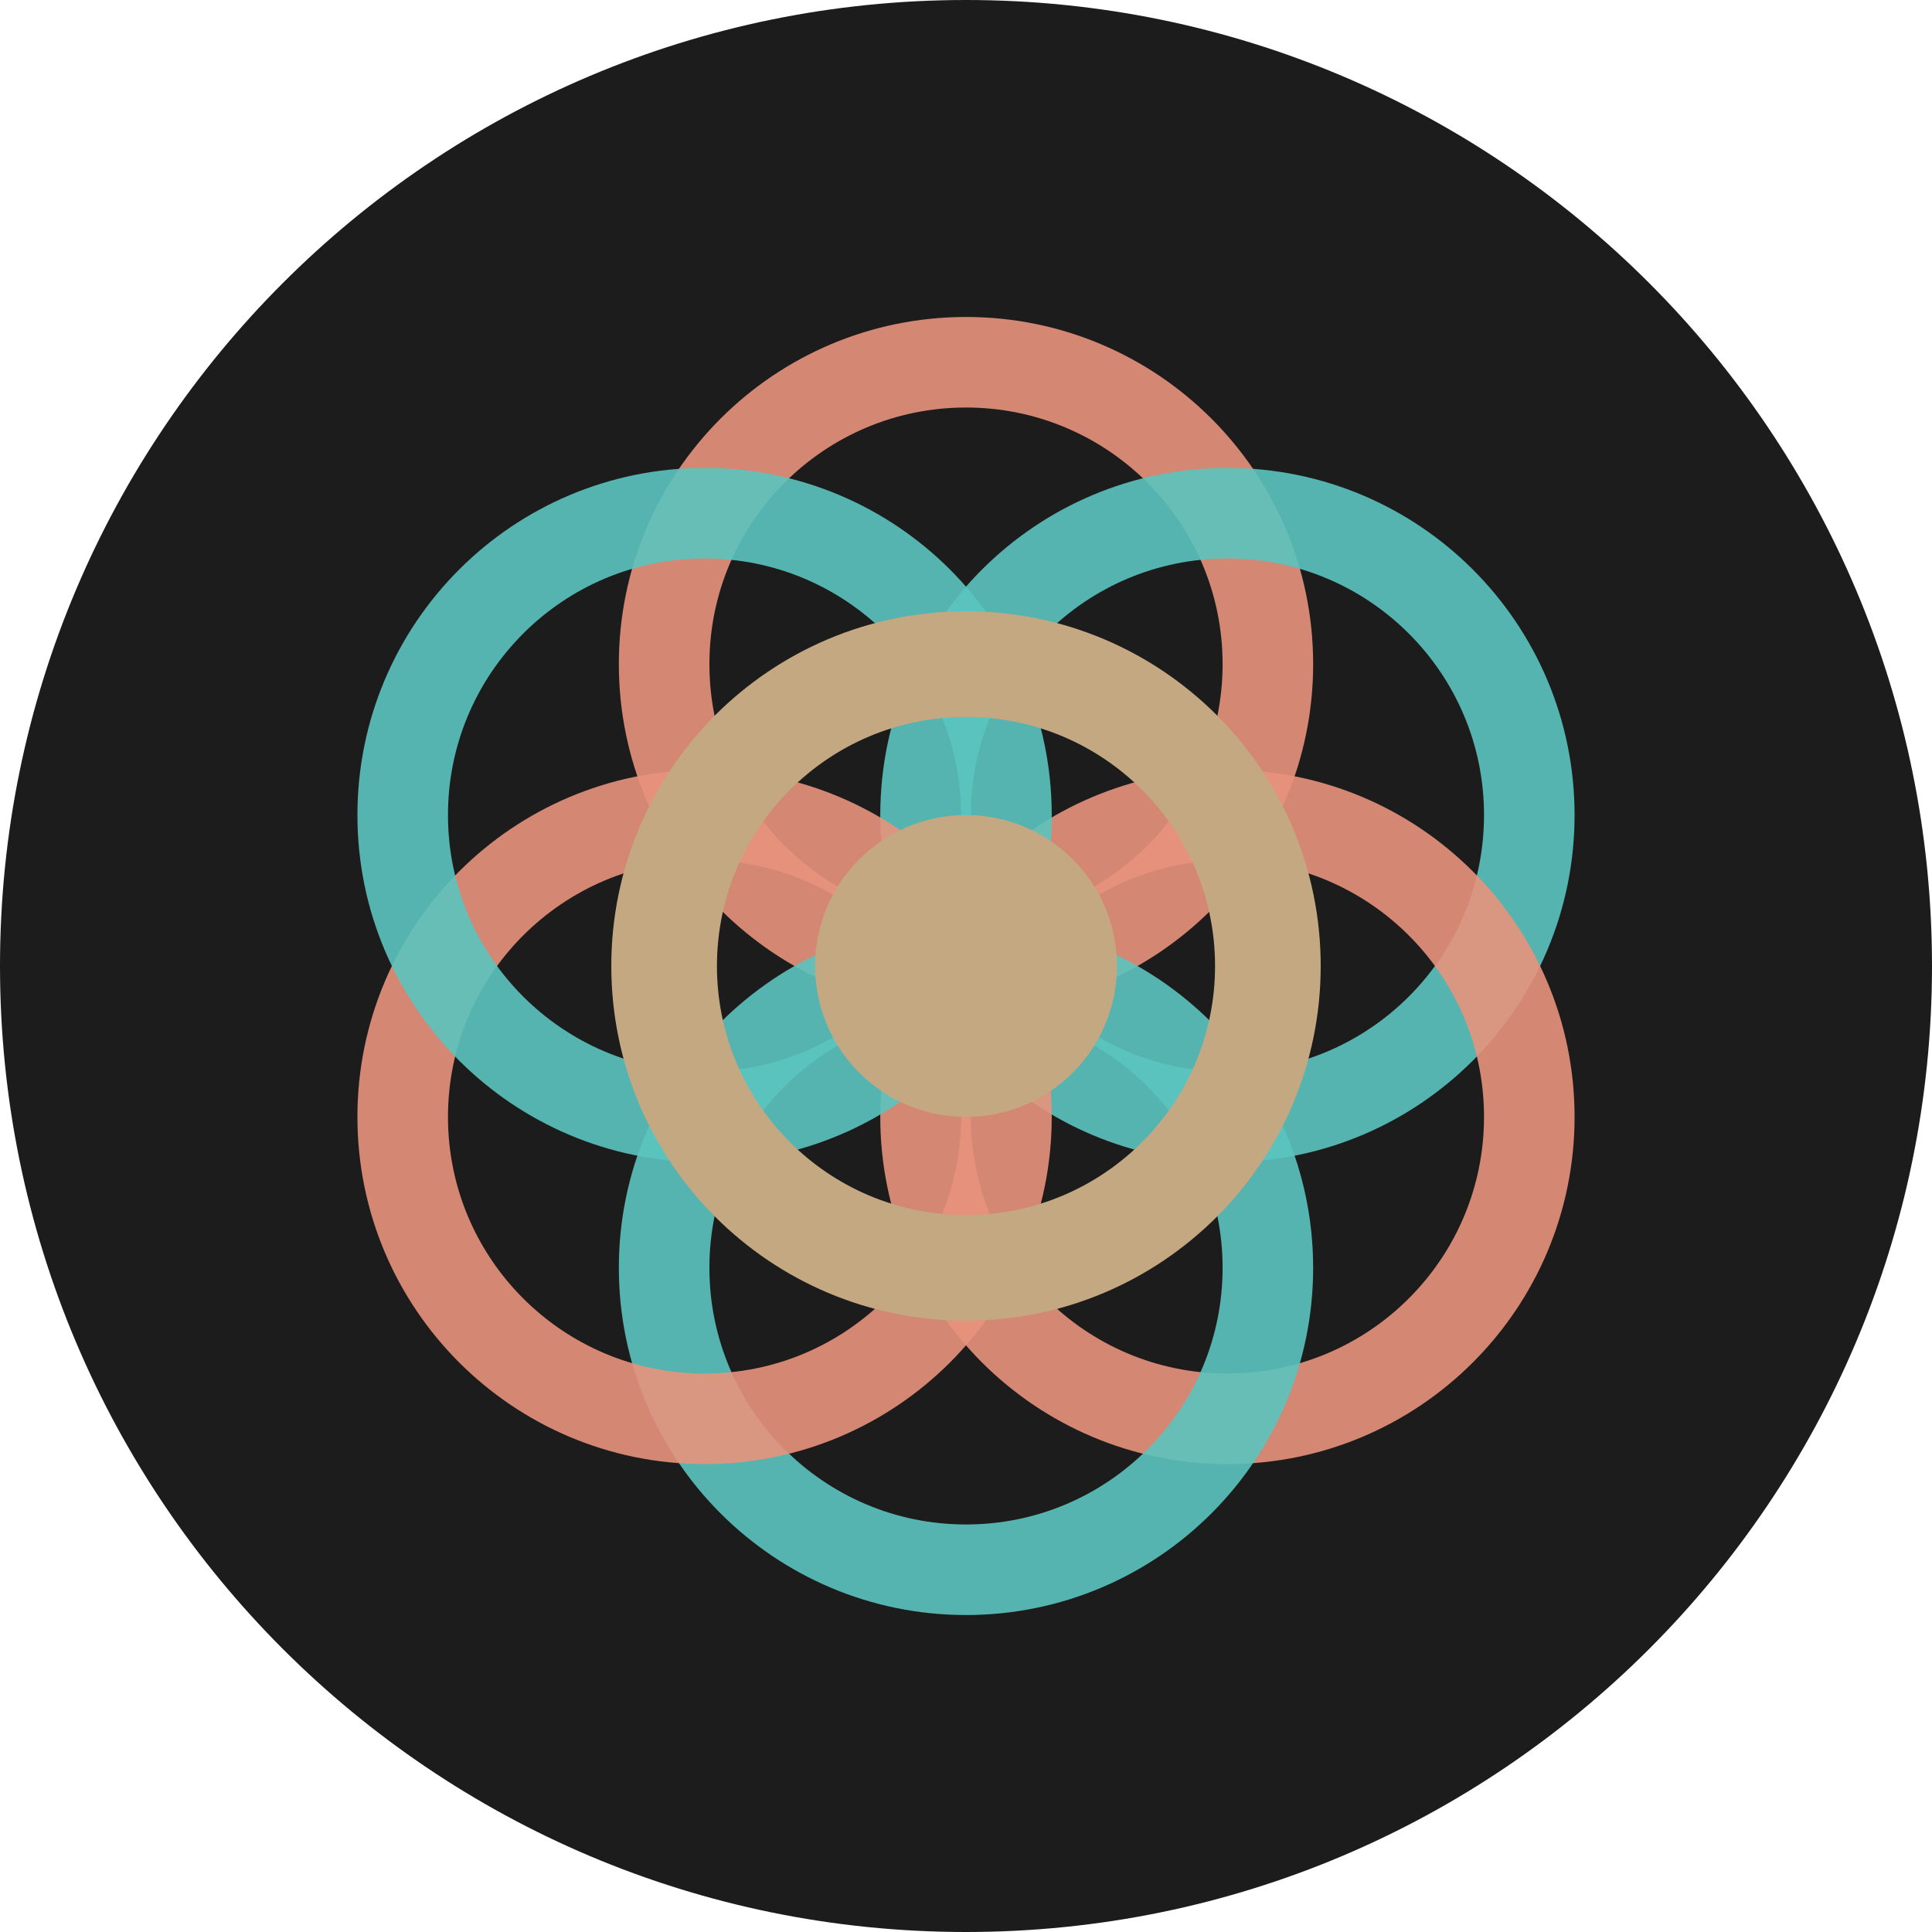
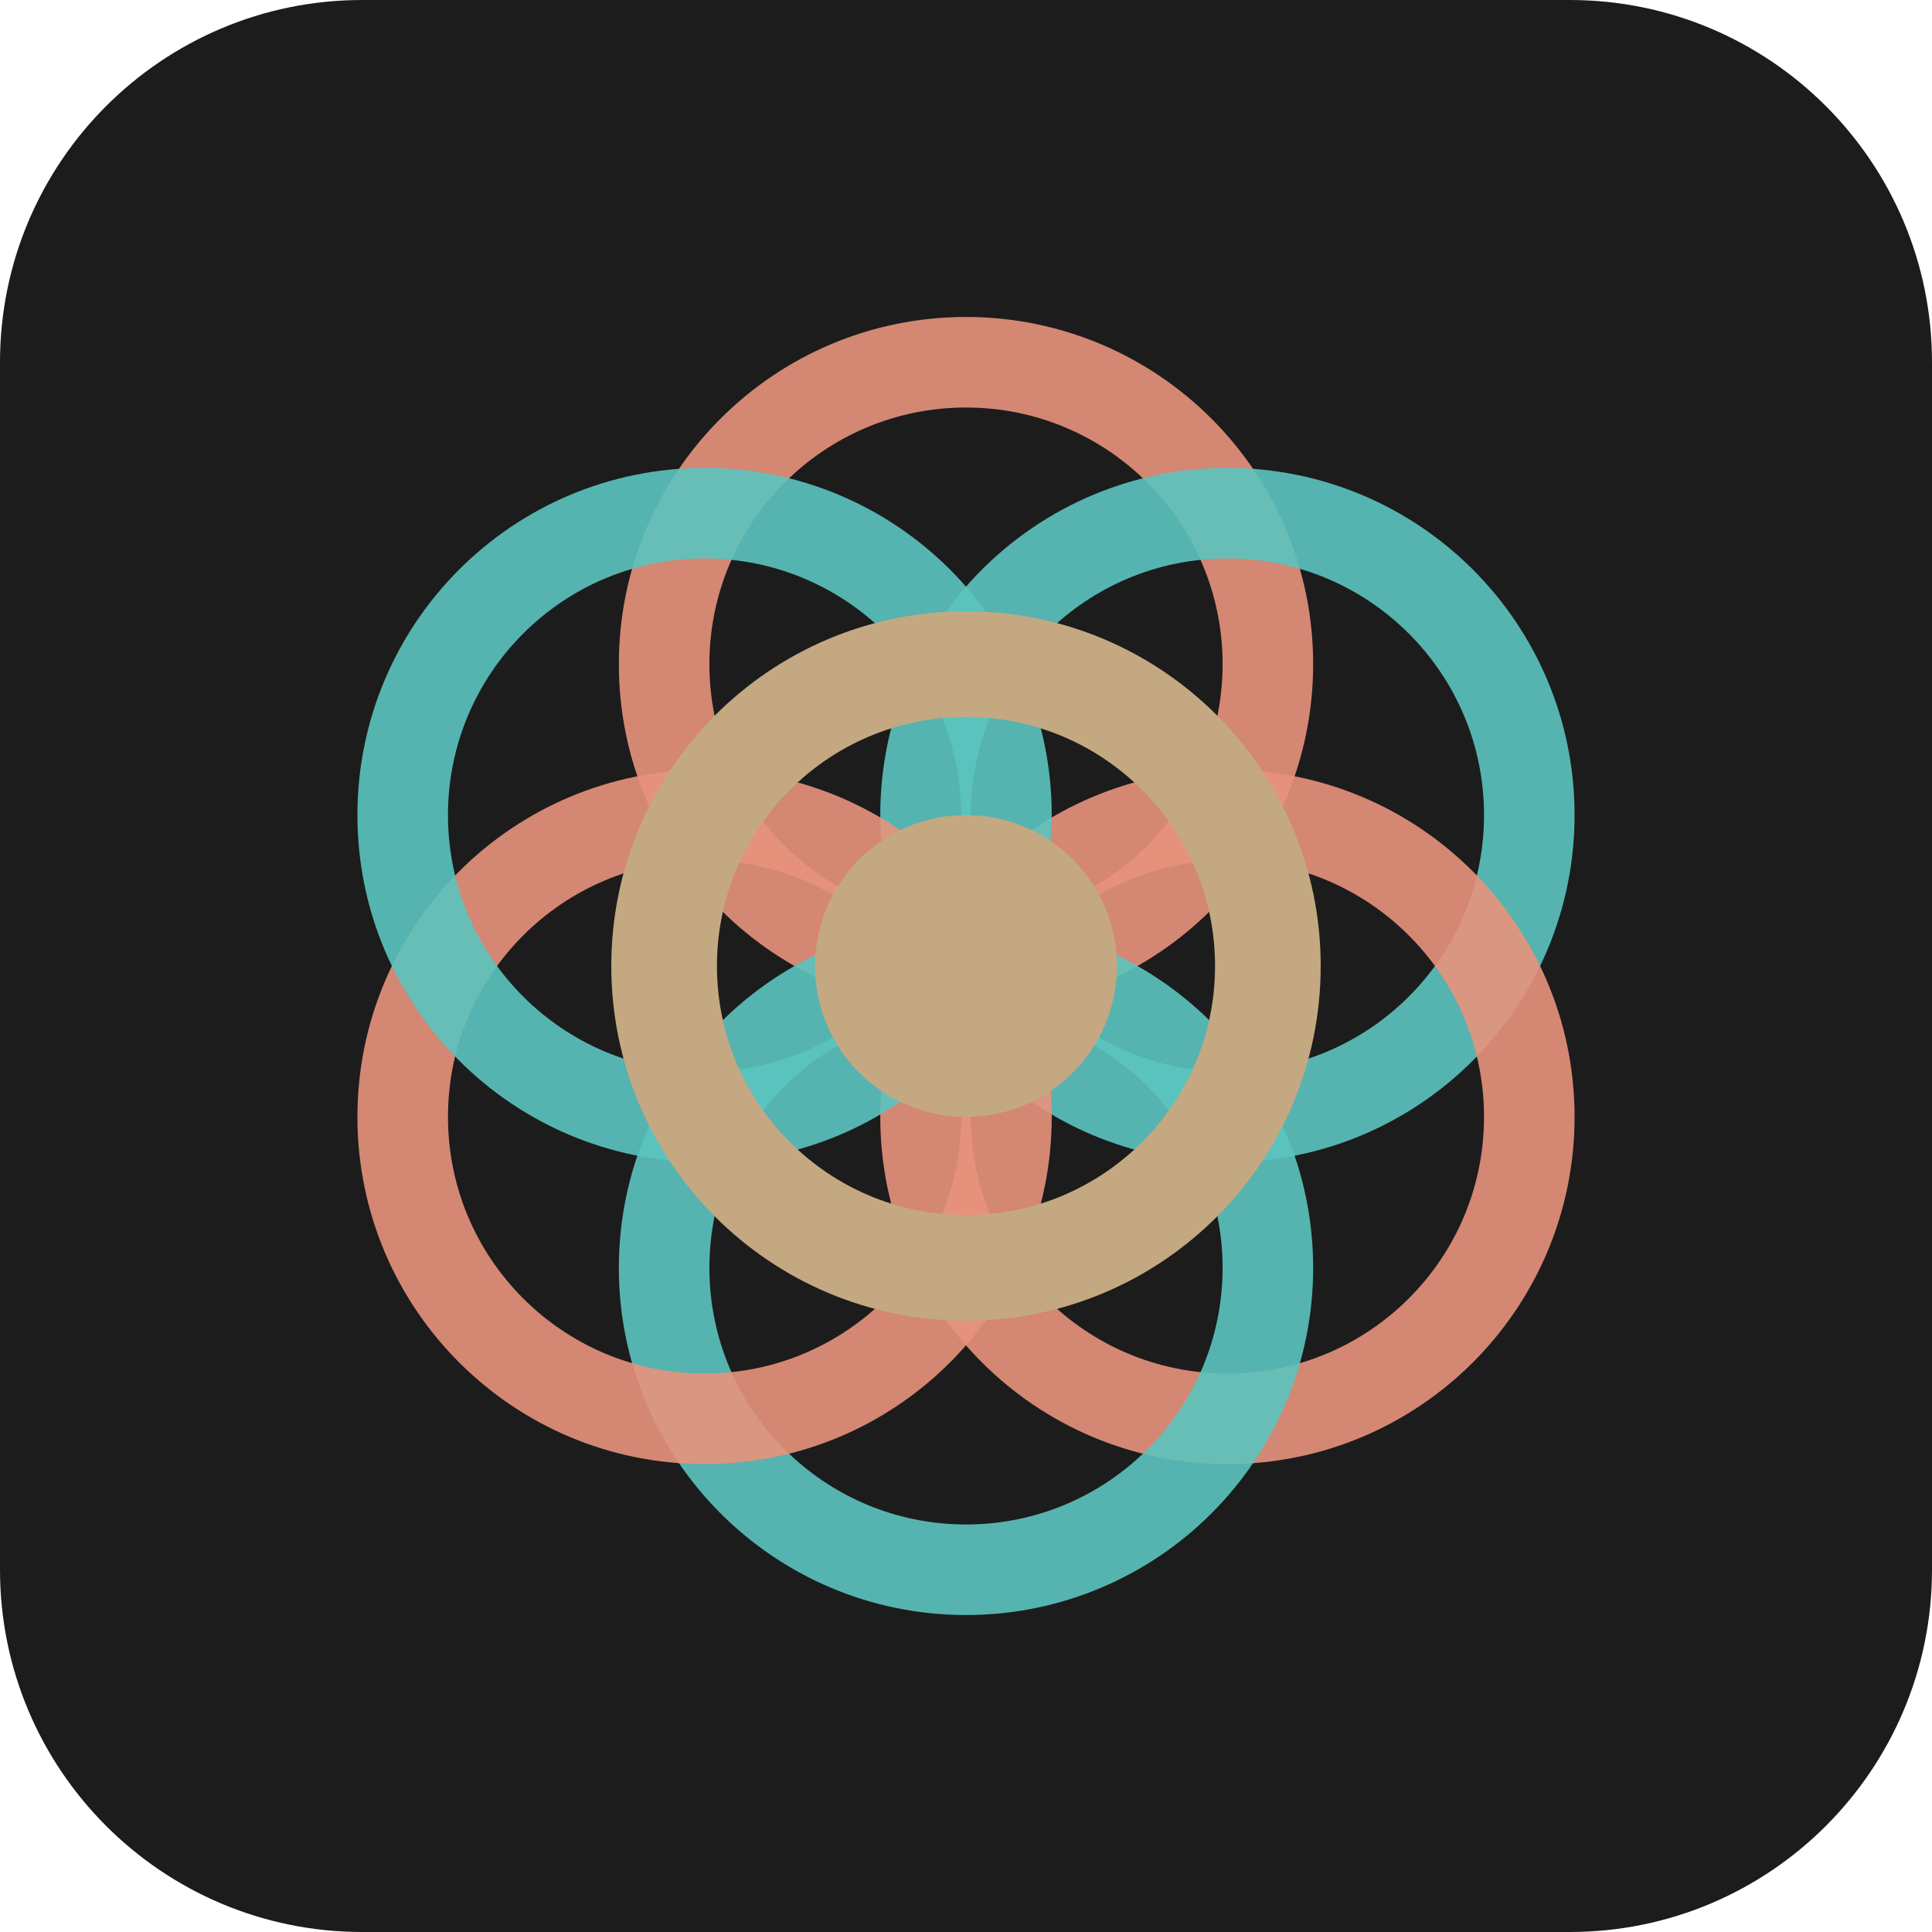
<svg xmlns="http://www.w3.org/2000/svg" viewBox="0 0 64 64" width="64" height="64">
-   <circle cx="32" cy="32" r="32" fill="#1C1C1C" />
+   <rect width="64" height="64" rx="12" fill="#1C1C1C" />
  <g fill="none" shape-rendering="geometricPrecision">
    <circle cx="32" cy="22" r="10" stroke="#E8927C" stroke-width="3" opacity="0.9" />
    <circle cx="40.66" cy="27" r="10" stroke="#5BC4BF" stroke-width="3" opacity="0.9" />
    <circle cx="40.66" cy="37" r="10" stroke="#E8927C" stroke-width="3" opacity="0.9" />
    <circle cx="32" cy="42" r="10" stroke="#5BC4BF" stroke-width="3" opacity="0.9" />
    <circle cx="23.34" cy="37" r="10" stroke="#E8927C" stroke-width="3" opacity="0.9" />
    <circle cx="23.34" cy="27" r="10" stroke="#5BC4BF" stroke-width="3" opacity="0.9" />
    <circle cx="32" cy="32" r="10" stroke="#C4A882" stroke-width="3.5" />
  </g>
  <circle cx="32" cy="32" r="5" fill="#C4A882" />
</svg>
